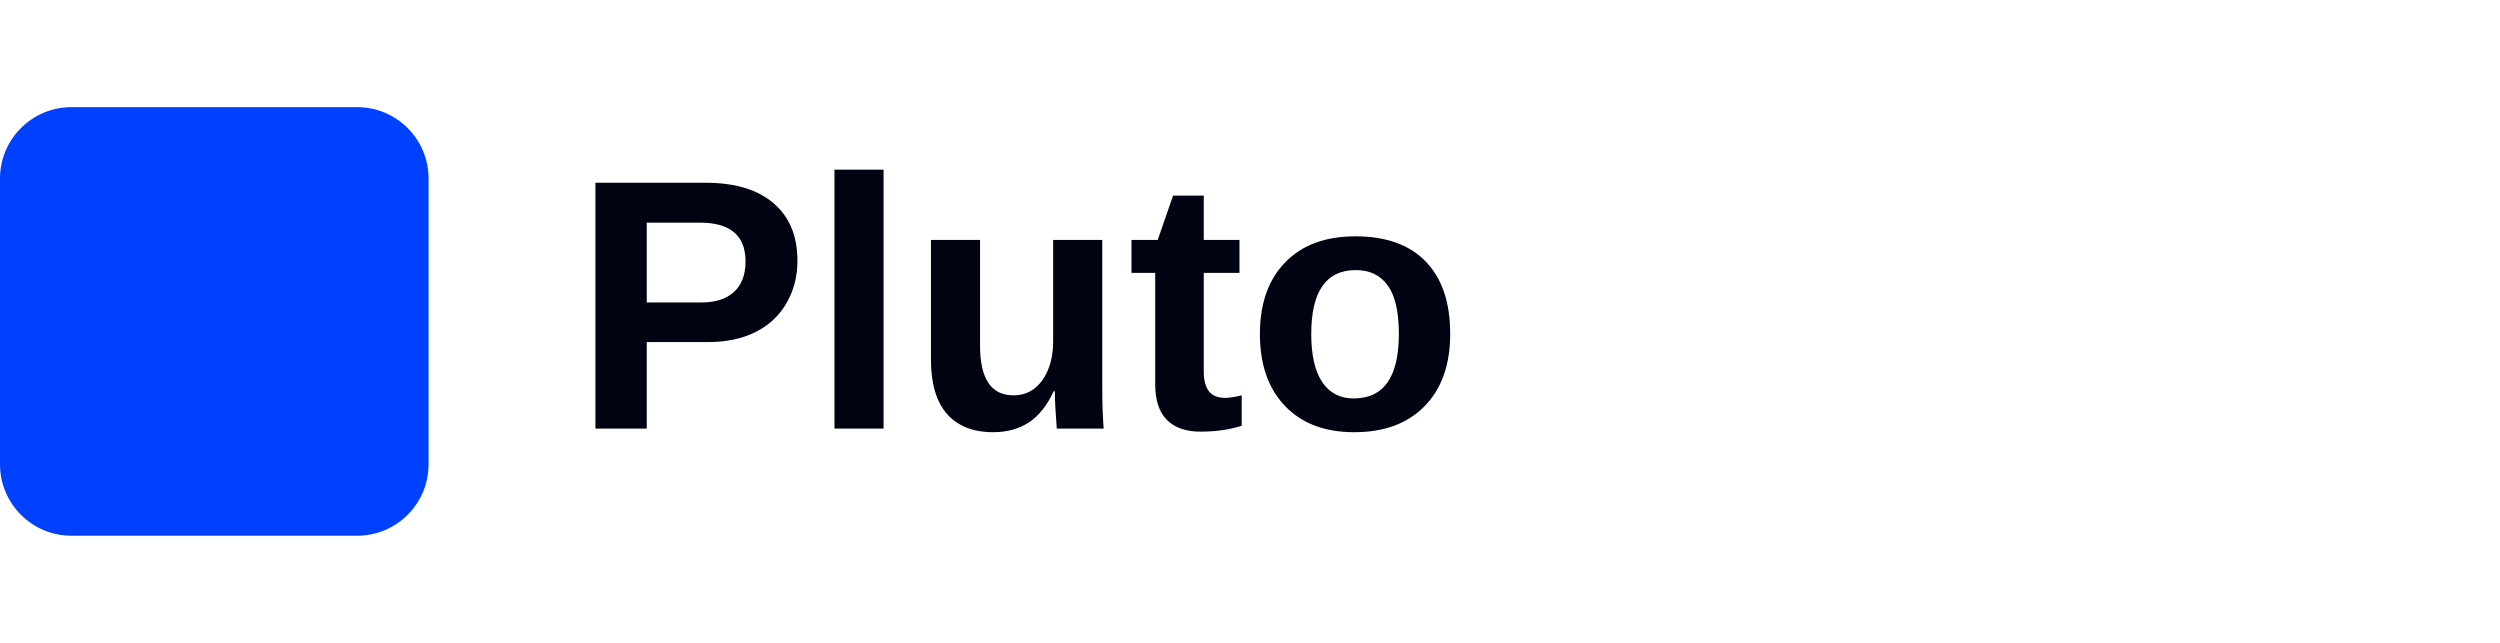
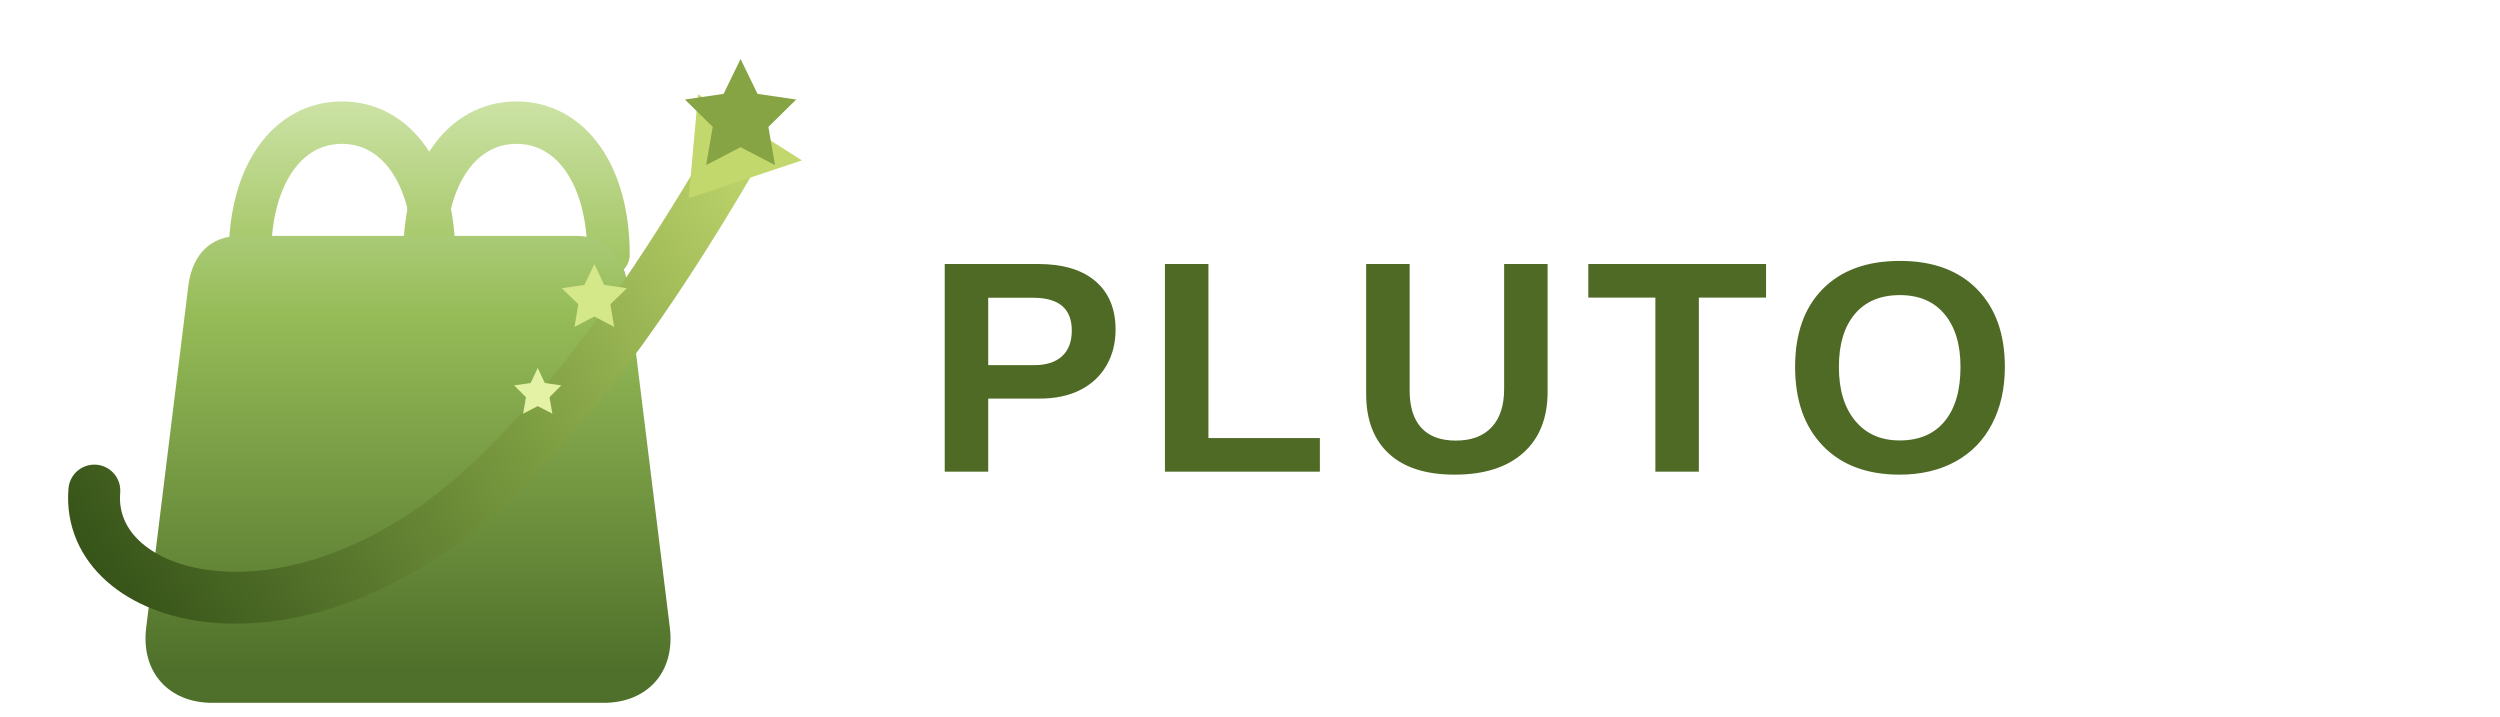
- <svg xmlns="http://www.w3.org/2000/svg" width="140" height="36" viewBox="0 0 140 36" fill="none">
-   <rect x="0" y="6" width="24" height="24" rx="4" fill="#0041FF" />
-   <text x="32" y="24" font-family="Poppins, Arial, sans-serif" font-size="20" font-weight="700" fill="#000311">Pluto</text>
+ <svg xmlns="http://www.w3.org/2000/svg" viewBox="0 0 530 152" fill="none" role="img" aria-label="Pluto">
+   <defs>
+     <linearGradient id="plutoBag" x1="80" y1="16" x2="80" y2="142" gradientUnits="userSpaceOnUse">
+       <stop offset="0%" stop-color="#D4E8B4" />
+       <stop offset="40%" stop-color="#96BC58" />
+       <stop offset="100%" stop-color="#4F702A" />
+     </linearGradient>
+     <linearGradient id="plutoHandle" x1="80" y1="12" x2="80" y2="54" gradientUnits="userSpaceOnUse">
+       <stop offset="0%" stop-color="#D8EBB8" />
+       <stop offset="100%" stop-color="#A4C666" />
+     </linearGradient>
+     <linearGradient id="plutoOrbit" x1="18" y1="120" x2="158" y2="20" gradientUnits="userSpaceOnUse">
+       <stop offset="0%" stop-color="#355218" />
+       <stop offset="55%" stop-color="#7E9E42" />
+       <stop offset="100%" stop-color="#C5DA70" />
+     </linearGradient>
+   </defs>
+   <path d="M53 54c0-17 8-28 19.5-28S92 37 92 54" stroke="url(#plutoHandle)" stroke-width="9" stroke-linecap="round" />
+   <path d="M90 54c0-17 8-28 19.5-28S129 37 129 54" stroke="url(#plutoHandle)" stroke-width="9" stroke-linecap="round" />
+   <path d="M40 50h82c6.5 0 10 4 11 10l9 73c1.2 9.5-4.8 16-14 16H45c-9.2 0-15.2-6.5-14-16l9-73c1-6 4.5-10 11-10z" fill="url(#plutoBag)" />
+   <path d="M20 104C18 128 62 140 102 104c22-20 40-48 54-72" stroke="url(#plutoOrbit)" stroke-width="11" stroke-linecap="round" stroke-linejoin="round" />
+   <path d="M148 20l22 14-24 8z" fill="#C3D86C" />
+   <path d="M157 12.5l3.6 7.4 8.2 1.2-5.9 5.8 1.4 8.1-7.3-3.8-7.3 3.8 1.4-8.1-5.9-5.8 8.2-1.2z" fill="#86A444" />
+   <path d="M126 56l2.1 4.4 4.8.7-3.5 3.4.8 4.8-4.2-2.2-4.2 2.2.8-4.8-3.5-3.4 4.8-.7z" fill="#D4E88A" />
+   <path d="M114 78l1.5 3.2 3.5.5-2.5 2.5.6 3.5-3.1-1.6-3.1 1.6.6-3.5-2.5-2.5 3.5-.5z" fill="#E3F2A4" />
+   <text x="196" y="100" fill="#4E6A24" font-family="Arial Black, Arial, Helvetica, sans-serif" font-size="64" font-weight="800" letter-spacing="4">PLUTO</text>
</svg>
